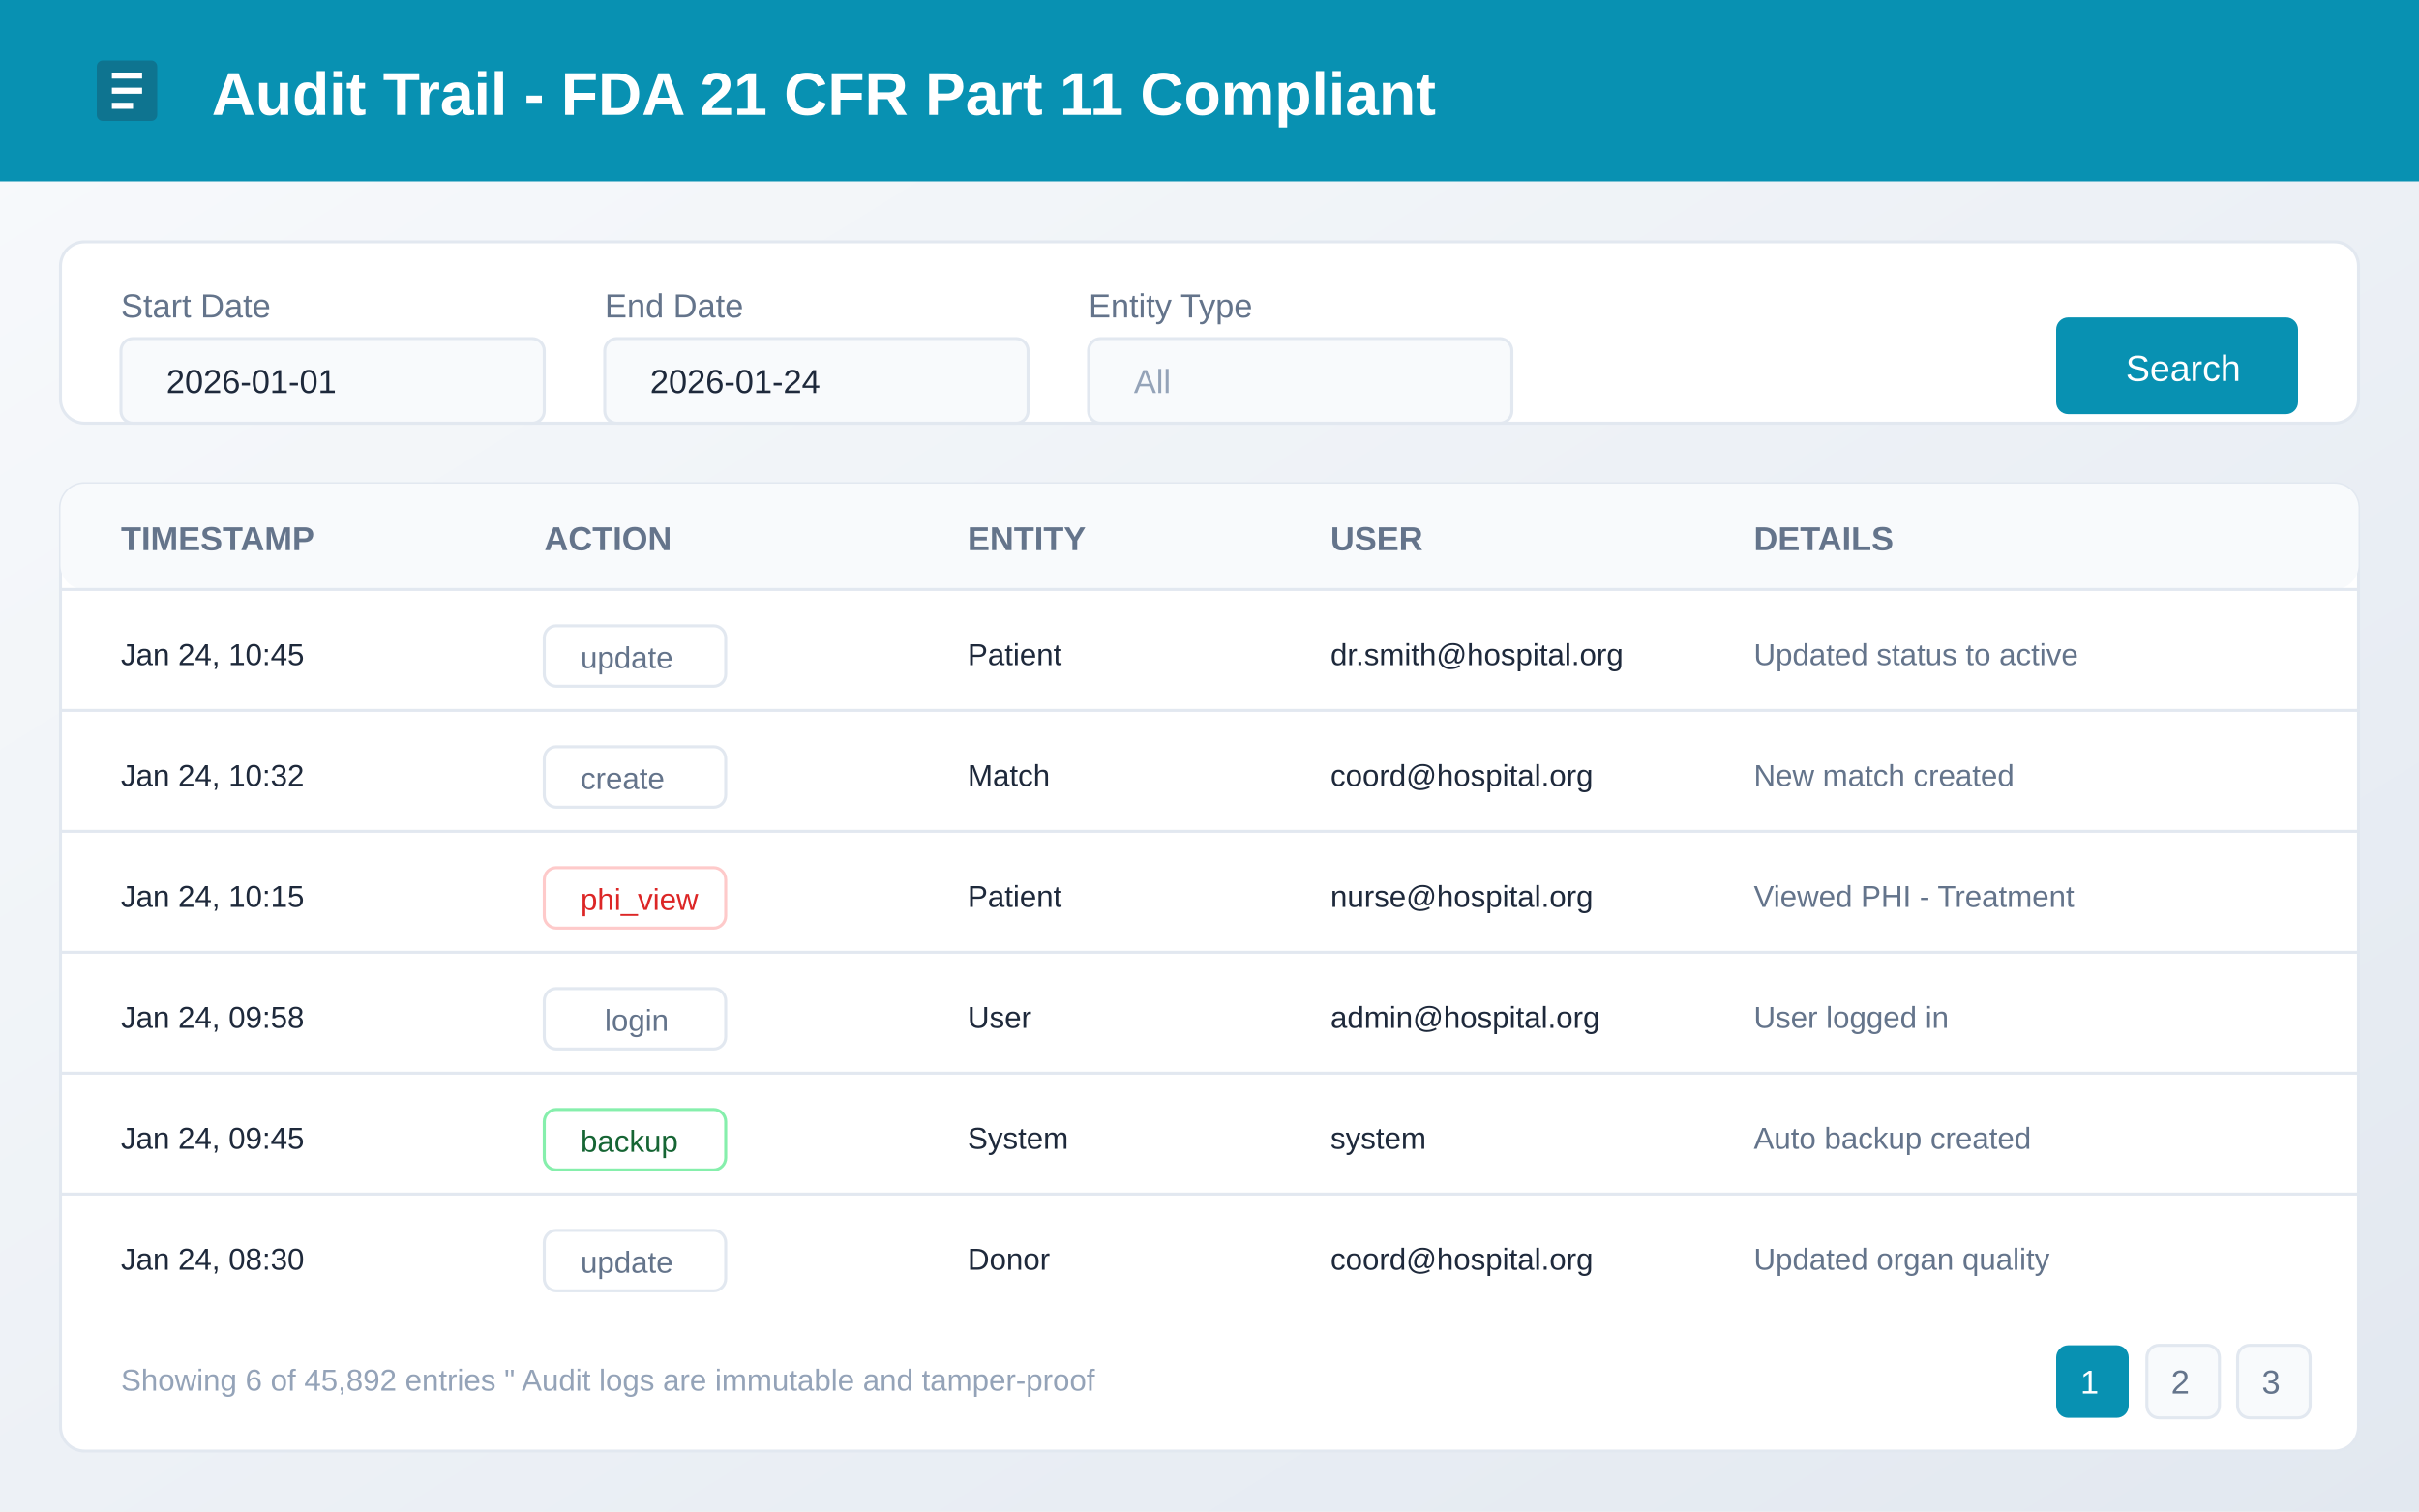
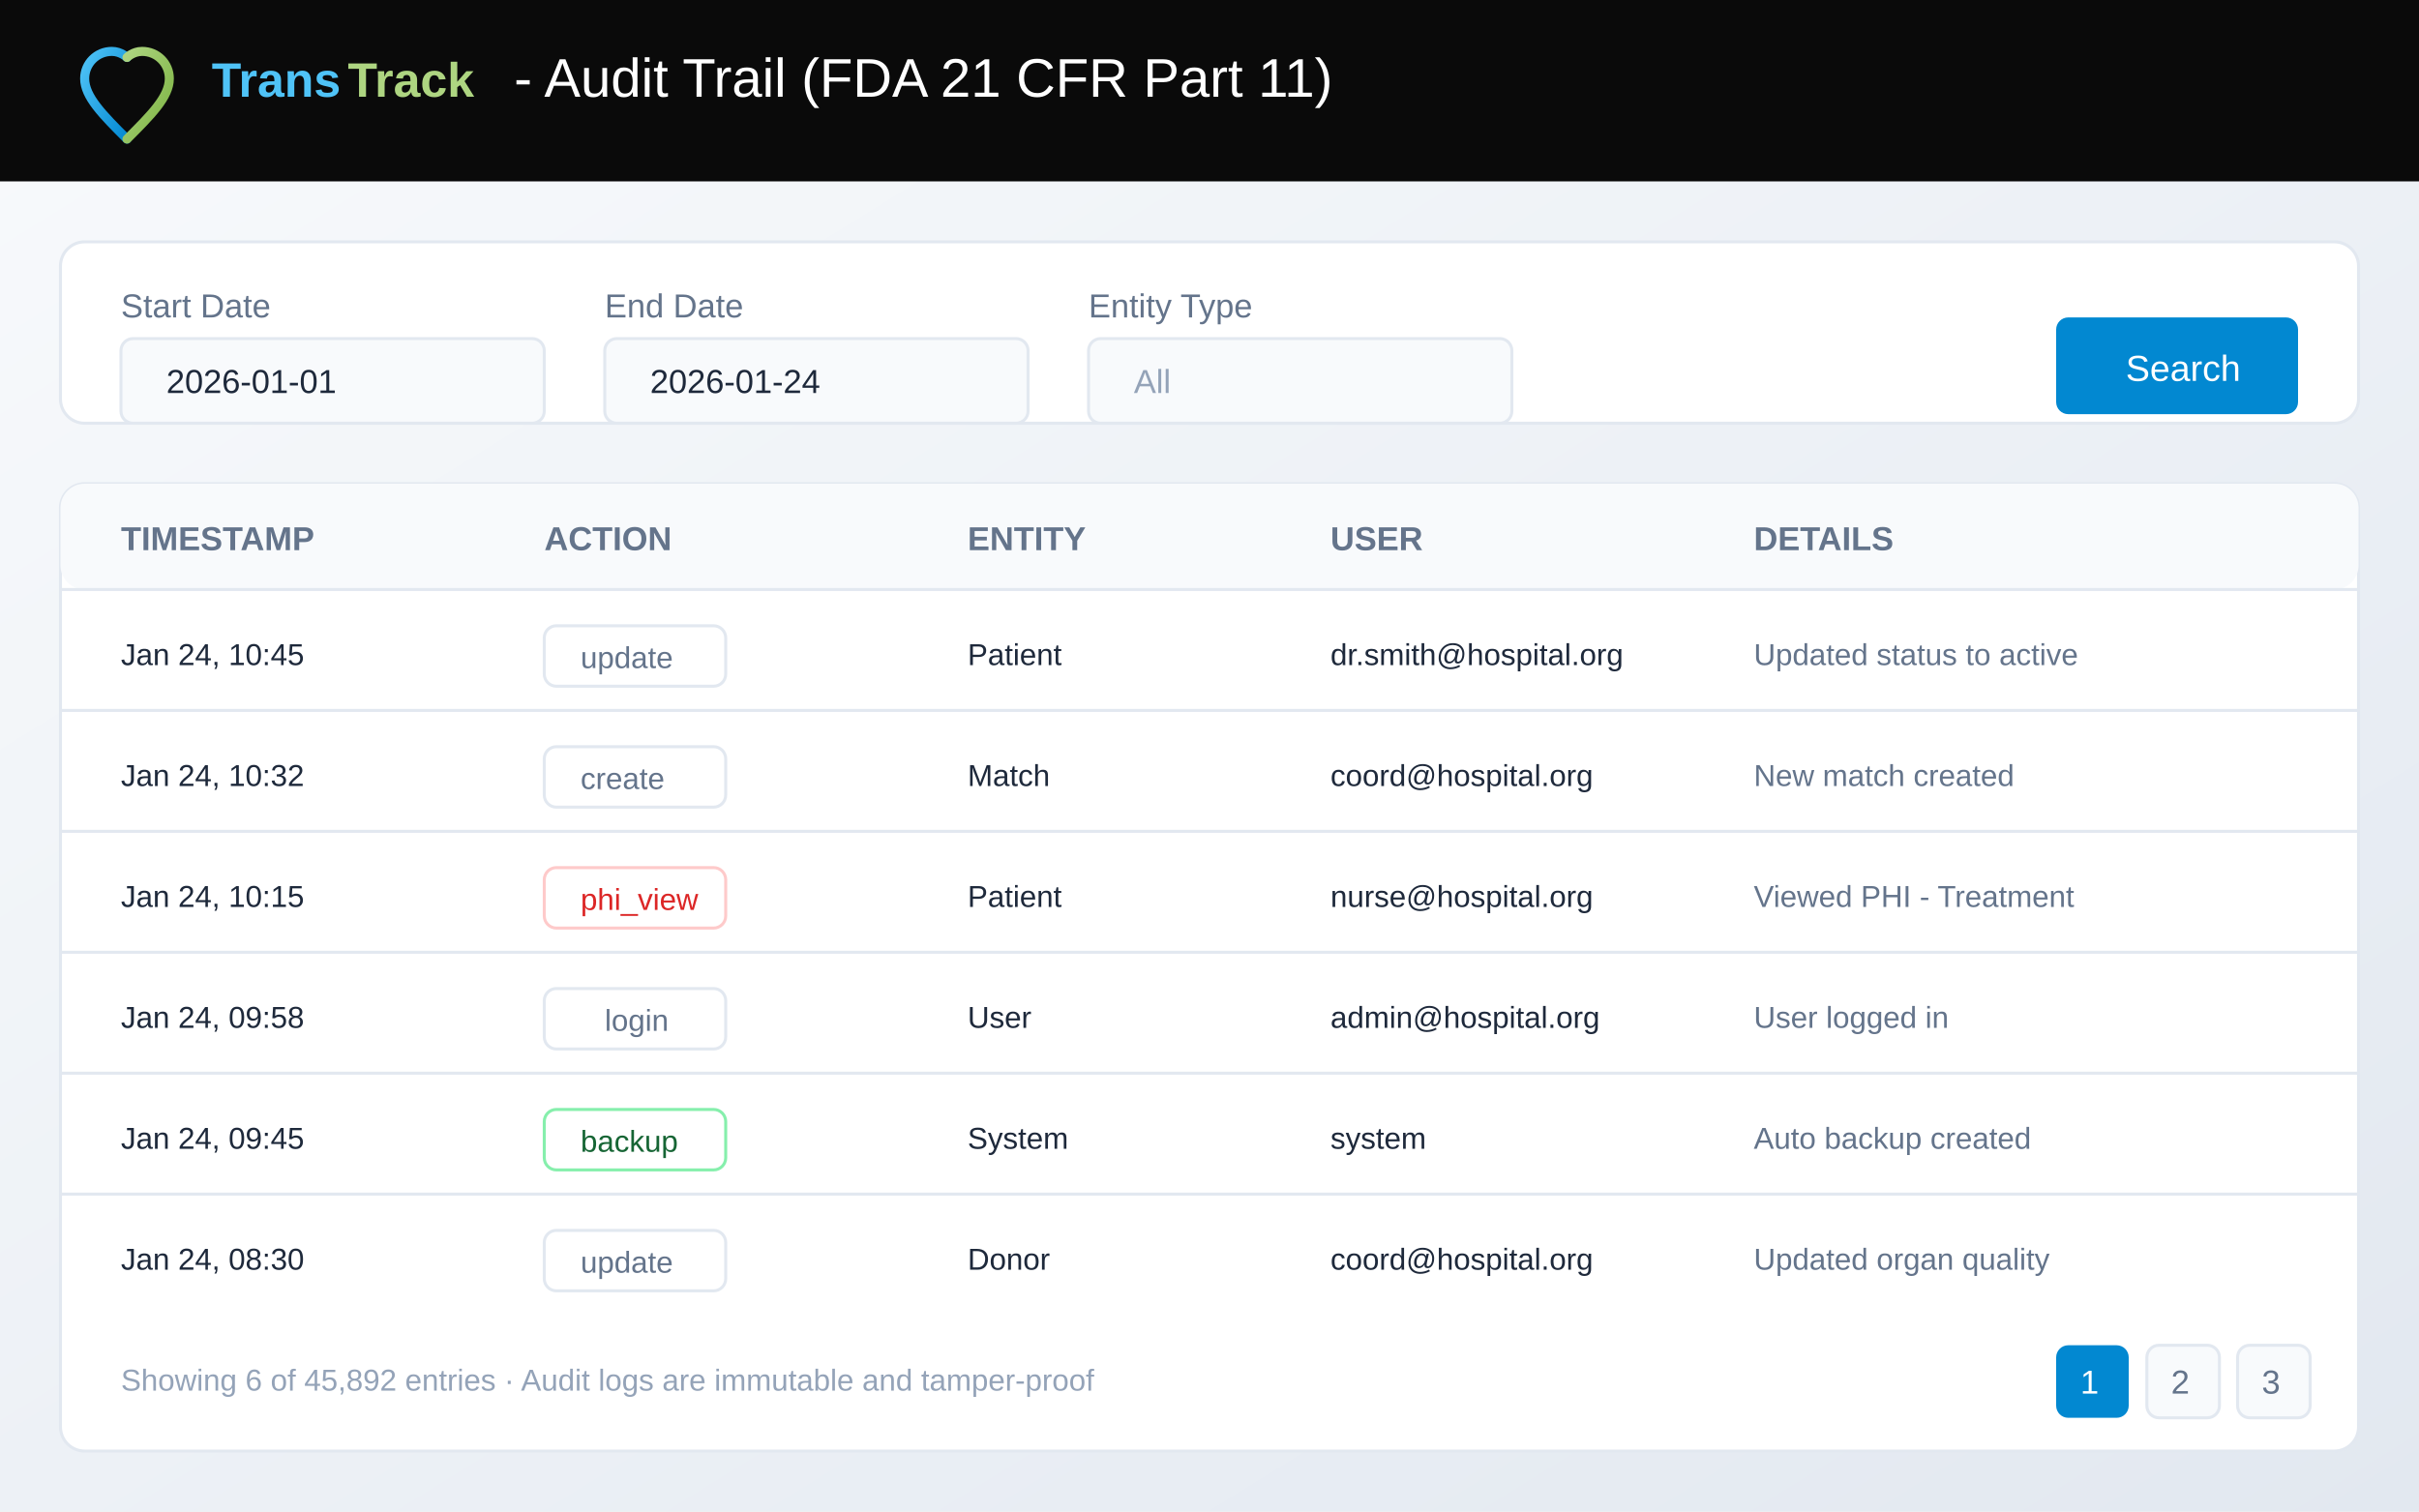
<svg xmlns="http://www.w3.org/2000/svg" viewBox="0 0 800 500">
  <defs>
    <linearGradient id="bgGrad5" x1="0%" y1="0%" x2="100%" y2="100%">
      <stop offset="0%" style="stop-color:#f8fafc" />
      <stop offset="100%" style="stop-color:#e2e8f0" />
    </linearGradient>
+     <linearGradient id="blueGrad" x1="0%" y1="0%" x2="100%" y2="100%">
+       <stop offset="0%" style="stop-color:#4FC3F7" />
+       <stop offset="100%" style="stop-color:#0288D1" />
+     </linearGradient>
+     <linearGradient id="greenGrad" x1="0%" y1="0%" x2="100%" y2="100%">
+       <stop offset="0%" style="stop-color:#AED581" />
+       <stop offset="100%" style="stop-color:#7CB342" />
+     </linearGradient>
  </defs>
  <rect width="800" height="500" fill="url(#bgGrad5)" />
-   <rect x="0" y="0" width="800" height="60" fill="#0891b2" />
-   <text x="70" y="38" font-family="Arial, sans-serif" font-size="20" font-weight="bold" fill="white">Audit Trail - FDA 21 CFR Part 11 Compliant</text>
-   <rect x="32" y="20" width="20" height="20" rx="2" fill="#0e7490" />
-   <path d="M37 25 L47 25 M37 30 L47 30 M37 35 L44 35" stroke="white" stroke-width="2" />
+   <rect x="0" y="0" width="800" height="60" fill="#0a0a0a" />
+   <g transform="translate(20, 8)">
+     <path d="M22 38 C14 30 8 24 8 18 C8 13 12 9 17 9 C20 9 22 11 22 11" fill="none" stroke="url(#blueGrad)" stroke-width="3" stroke-linecap="round" />
+     <path d="M22 38 C30 30 36 24 36 18 C36 13 32 9 27 9 C24 9 22 11 22 11" fill="none" stroke="url(#greenGrad)" stroke-width="3" stroke-linecap="round" />
+   </g>
+   <text x="70" y="32" font-family="Arial, sans-serif" font-size="16" font-weight="bold" fill="#4FC3F7">Trans</text>
+   <text x="115" y="32" font-family="Arial, sans-serif" font-size="16" font-weight="bold" fill="#AED581">Track</text>
+   <text x="170" y="32" font-family="Arial, sans-serif" font-size="18" fill="#ffffff"> - Audit Trail (FDA 21 CFR Part 11)</text>
  <rect x="20" y="80" width="760" height="60" rx="8" fill="white" stroke="#e2e8f0" />
  <text x="40" y="105" font-family="Arial, sans-serif" font-size="11" fill="#64748b">Start Date</text>
  <rect x="40" y="112" width="140" height="28" rx="4" fill="#f8fafc" stroke="#e2e8f0" />
  <text x="55" y="130" font-family="Arial, sans-serif" font-size="11" fill="#1e293b">2026-01-01</text>
  <text x="200" y="105" font-family="Arial, sans-serif" font-size="11" fill="#64748b">End Date</text>
  <rect x="200" y="112" width="140" height="28" rx="4" fill="#f8fafc" stroke="#e2e8f0" />
  <text x="215" y="130" font-family="Arial, sans-serif" font-size="11" fill="#1e293b">2026-01-24</text>
  <text x="360" y="105" font-family="Arial, sans-serif" font-size="11" fill="#64748b">Entity Type</text>
  <rect x="360" y="112" width="140" height="28" rx="4" fill="#f8fafc" stroke="#e2e8f0" />
  <text x="375" y="130" font-family="Arial, sans-serif" font-size="11" fill="#94a3b8">All</text>
-   <rect x="680" y="105" width="80" height="32" rx="4" fill="#0891b2" />
+   <rect x="680" y="105" width="80" height="32" rx="4" fill="#0288D1" />
  <text x="703" y="126" font-family="Arial, sans-serif" font-size="12" fill="white">Search</text>
  <rect x="20" y="160" width="760" height="320" rx="8" fill="white" stroke="#e2e8f0" />
  <rect x="20" y="160" width="760" height="35" rx="8" fill="#f8fafc" />
  <text x="40" y="182" font-family="Arial, sans-serif" font-size="11" font-weight="bold" fill="#64748b">TIMESTAMP</text>
  <text x="180" y="182" font-family="Arial, sans-serif" font-size="11" font-weight="bold" fill="#64748b">ACTION</text>
  <text x="320" y="182" font-family="Arial, sans-serif" font-size="11" font-weight="bold" fill="#64748b">ENTITY</text>
  <text x="440" y="182" font-family="Arial, sans-serif" font-size="11" font-weight="bold" fill="#64748b">USER</text>
  <text x="580" y="182" font-family="Arial, sans-serif" font-size="11" font-weight="bold" fill="#64748b">DETAILS</text>
  <line x1="20" y1="195" x2="780" y2="195" stroke="#e2e8f0" />
  <text x="40" y="220" font-family="Arial, sans-serif" font-size="10" fill="#1e293b">Jan 24, 10:45</text>
  <rect x="180" y="207" width="60" height="20" rx="4" fill="transparent" stroke="#e2e8f0" />
  <text x="192" y="221" font-family="Arial, sans-serif" font-size="10" fill="#64748b">update</text>
  <text x="320" y="220" font-family="Arial, sans-serif" font-size="10" fill="#1e293b">Patient</text>
  <text x="440" y="220" font-family="Arial, sans-serif" font-size="10" fill="#1e293b">dr.smith@hospital.org</text>
  <text x="580" y="220" font-family="Arial, sans-serif" font-size="10" fill="#64748b">Updated status to active</text>
  <line x1="20" y1="235" x2="780" y2="235" stroke="#e2e8f0" />
  <text x="40" y="260" font-family="Arial, sans-serif" font-size="10" fill="#1e293b">Jan 24, 10:32</text>
  <rect x="180" y="247" width="60" height="20" rx="4" fill="transparent" stroke="#e2e8f0" />
  <text x="192" y="261" font-family="Arial, sans-serif" font-size="10" fill="#64748b">create</text>
  <text x="320" y="260" font-family="Arial, sans-serif" font-size="10" fill="#1e293b">Match</text>
  <text x="440" y="260" font-family="Arial, sans-serif" font-size="10" fill="#1e293b">coord@hospital.org</text>
  <text x="580" y="260" font-family="Arial, sans-serif" font-size="10" fill="#64748b">New match created</text>
  <line x1="20" y1="275" x2="780" y2="275" stroke="#e2e8f0" />
  <text x="40" y="300" font-family="Arial, sans-serif" font-size="10" fill="#1e293b">Jan 24, 10:15</text>
  <rect x="180" y="287" width="60" height="20" rx="4" fill="transparent" stroke="#fecaca" />
  <text x="192" y="301" font-family="Arial, sans-serif" font-size="10" fill="#dc2626">phi_view</text>
  <text x="320" y="300" font-family="Arial, sans-serif" font-size="10" fill="#1e293b">Patient</text>
  <text x="440" y="300" font-family="Arial, sans-serif" font-size="10" fill="#1e293b">nurse@hospital.org</text>
  <text x="580" y="300" font-family="Arial, sans-serif" font-size="10" fill="#64748b">Viewed PHI - Treatment</text>
  <line x1="20" y1="315" x2="780" y2="315" stroke="#e2e8f0" />
  <text x="40" y="340" font-family="Arial, sans-serif" font-size="10" fill="#1e293b">Jan 24, 09:58</text>
  <rect x="180" y="327" width="60" height="20" rx="4" fill="transparent" stroke="#e2e8f0" />
  <text x="200" y="341" font-family="Arial, sans-serif" font-size="10" fill="#64748b">login</text>
  <text x="320" y="340" font-family="Arial, sans-serif" font-size="10" fill="#1e293b">User</text>
  <text x="440" y="340" font-family="Arial, sans-serif" font-size="10" fill="#1e293b">admin@hospital.org</text>
  <text x="580" y="340" font-family="Arial, sans-serif" font-size="10" fill="#64748b">User logged in</text>
  <line x1="20" y1="355" x2="780" y2="355" stroke="#e2e8f0" />
  <text x="40" y="380" font-family="Arial, sans-serif" font-size="10" fill="#1e293b">Jan 24, 09:45</text>
  <rect x="180" y="367" width="60" height="20" rx="4" fill="transparent" stroke="#86efac" />
  <text x="192" y="381" font-family="Arial, sans-serif" font-size="10" fill="#166534">backup</text>
  <text x="320" y="380" font-family="Arial, sans-serif" font-size="10" fill="#1e293b">System</text>
  <text x="440" y="380" font-family="Arial, sans-serif" font-size="10" fill="#1e293b">system</text>
  <text x="580" y="380" font-family="Arial, sans-serif" font-size="10" fill="#64748b">Auto backup created</text>
  <line x1="20" y1="395" x2="780" y2="395" stroke="#e2e8f0" />
  <text x="40" y="420" font-family="Arial, sans-serif" font-size="10" fill="#1e293b">Jan 24, 08:30</text>
  <rect x="180" y="407" width="60" height="20" rx="4" fill="transparent" stroke="#e2e8f0" />
  <text x="192" y="421" font-family="Arial, sans-serif" font-size="10" fill="#64748b">update</text>
  <text x="320" y="420" font-family="Arial, sans-serif" font-size="10" fill="#1e293b">Donor</text>
  <text x="440" y="420" font-family="Arial, sans-serif" font-size="10" fill="#1e293b">coord@hospital.org</text>
  <text x="580" y="420" font-family="Arial, sans-serif" font-size="10" fill="#64748b">Updated organ quality</text>
-   <text x="40" y="460" font-family="Arial, sans-serif" font-size="10" fill="#94a3b8">Showing 6 of 45,892 entries " Audit logs are immutable and tamper-proof</text>
-   <rect x="680" y="445" width="24" height="24" rx="4" fill="#0891b2" />
+   <text x="40" y="460" font-family="Arial, sans-serif" font-size="10" fill="#94a3b8">Showing 6 of 45,892 entries · Audit logs are immutable and tamper-proof</text>
+   <rect x="680" y="445" width="24" height="24" rx="4" fill="#0288D1" />
  <text x="688" y="461" font-family="Arial, sans-serif" font-size="11" fill="white">1</text>
  <rect x="710" y="445" width="24" height="24" rx="4" fill="#f8fafc" stroke="#e2e8f0" />
  <text x="718" y="461" font-family="Arial, sans-serif" font-size="11" fill="#64748b">2</text>
  <rect x="740" y="445" width="24" height="24" rx="4" fill="#f8fafc" stroke="#e2e8f0" />
  <text x="748" y="461" font-family="Arial, sans-serif" font-size="11" fill="#64748b">3</text>
</svg>
